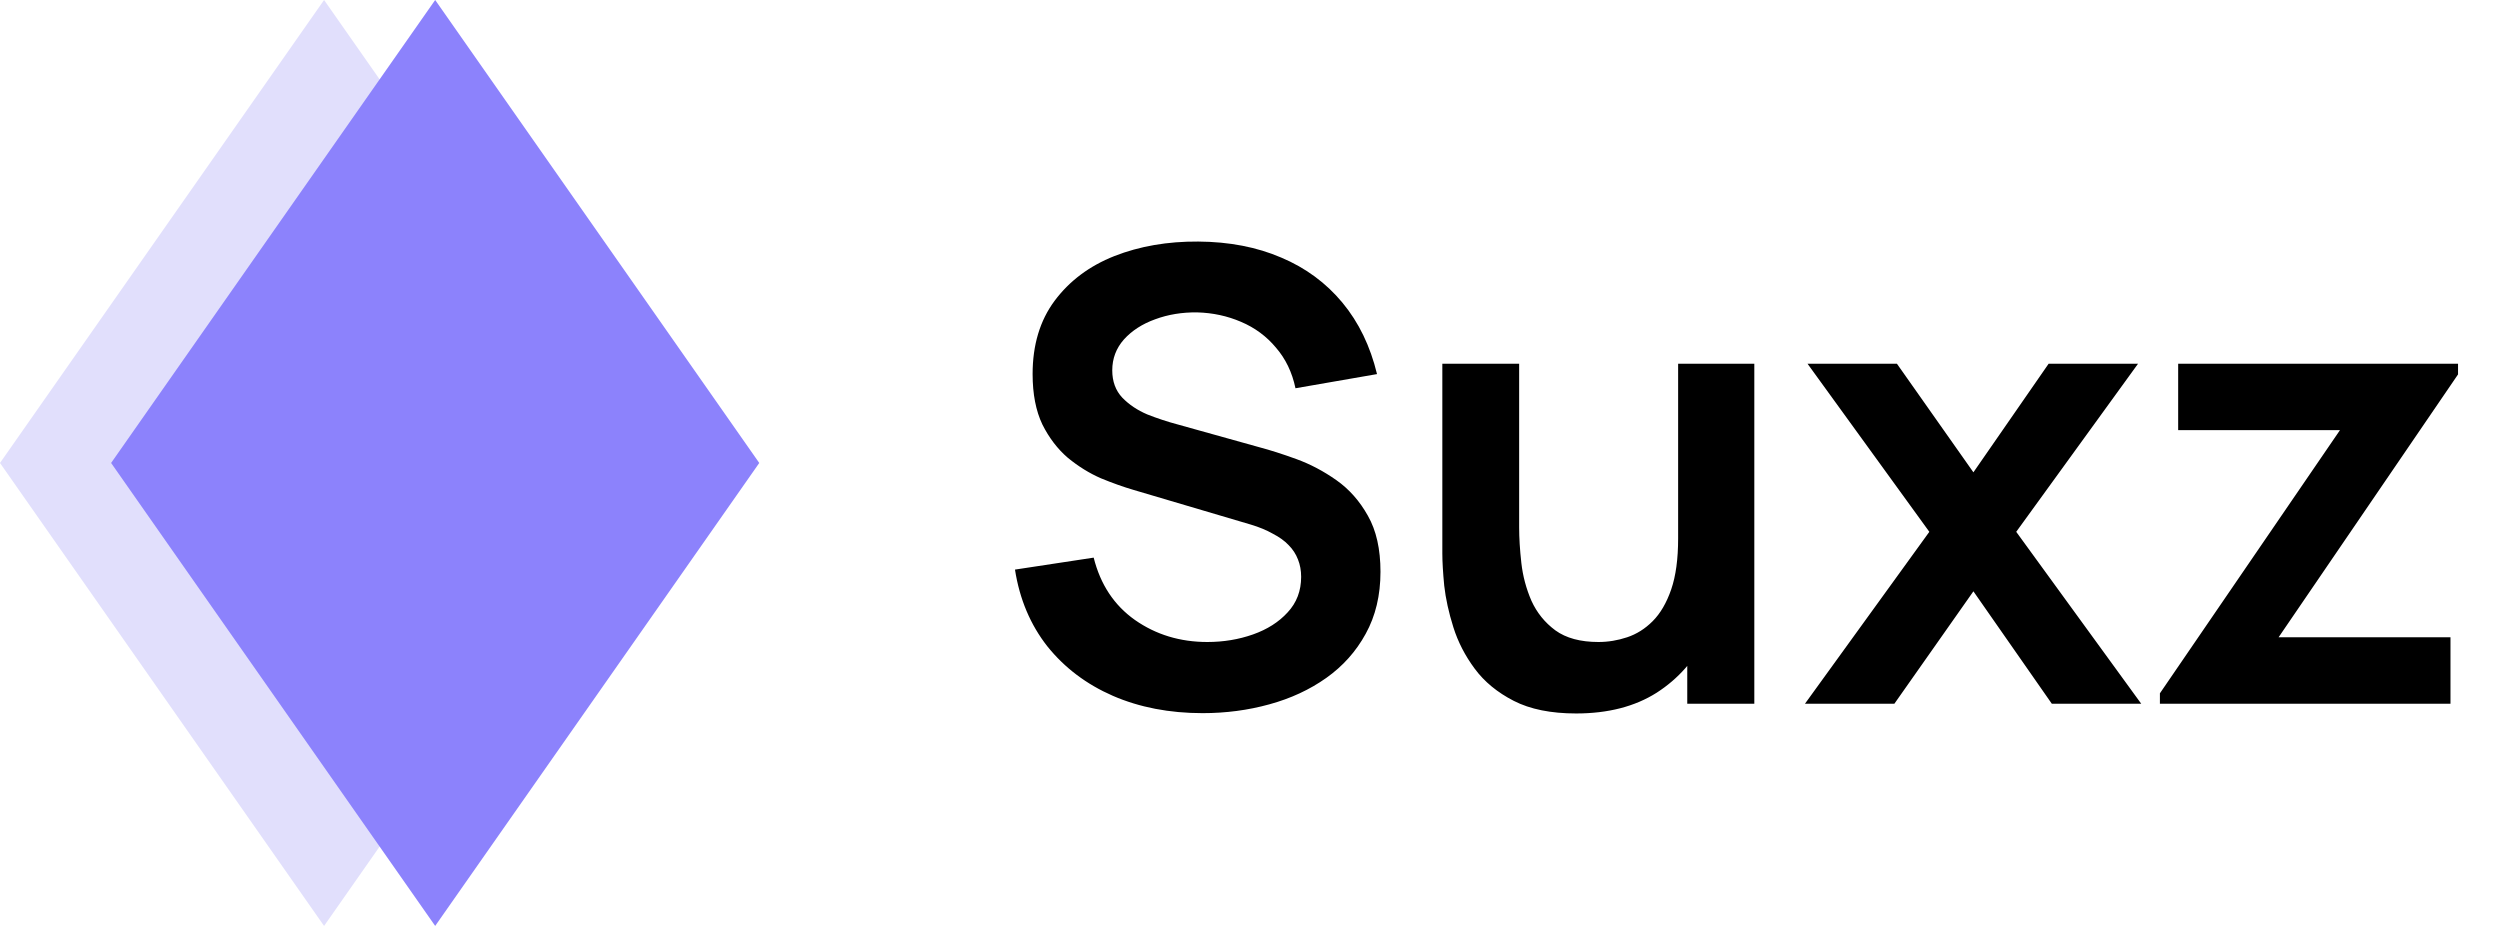
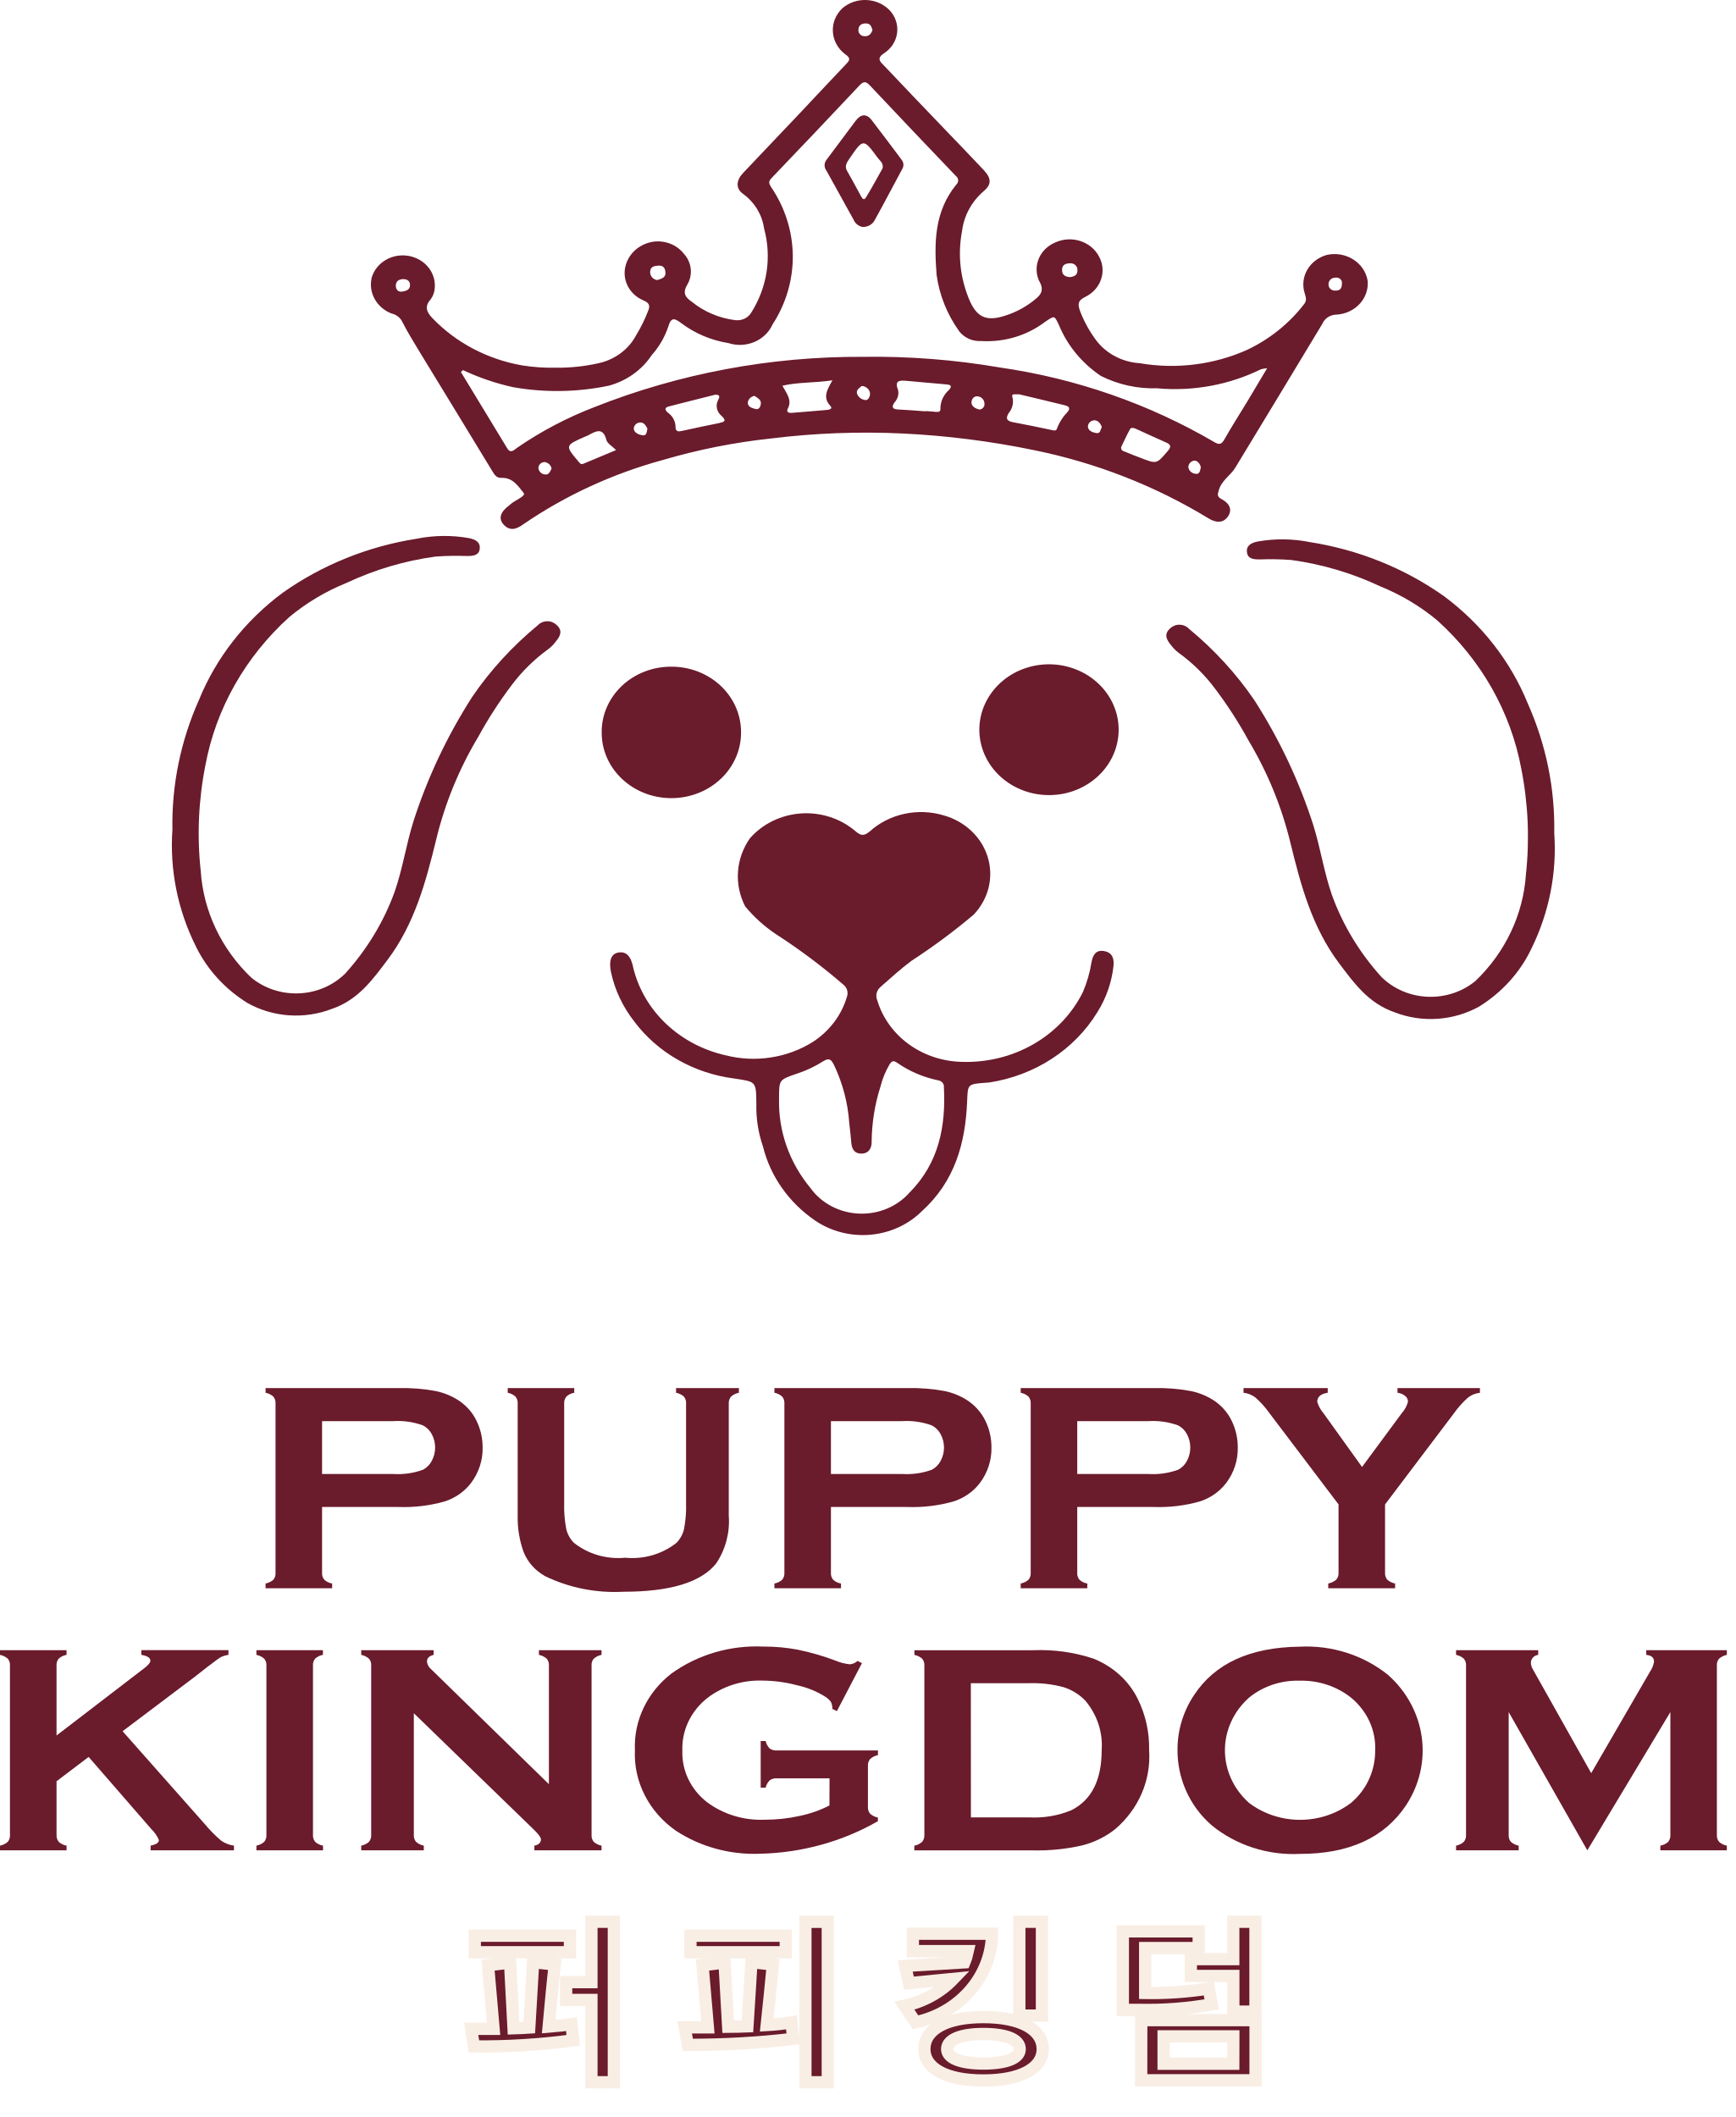
- <svg xmlns="http://www.w3.org/2000/svg" width="135" height="50" viewBox="0 0 135 50" fill="none">
-   <path d="M64.941 38.51C63.15 38.51 61.535 38.198 60.096 37.575C58.668 36.952 57.489 36.062 56.56 34.906C55.642 33.739 55.058 32.356 54.809 30.758L59.059 30.112C59.422 31.563 60.164 32.685 61.286 33.478C62.419 34.271 63.723 34.668 65.196 34.668C66.069 34.668 66.89 34.532 67.661 34.26C68.432 33.988 69.055 33.591 69.531 33.07C70.018 32.549 70.262 31.908 70.262 31.149C70.262 30.809 70.205 30.497 70.092 30.214C69.979 29.919 69.809 29.659 69.582 29.432C69.367 29.205 69.083 29.001 68.732 28.82C68.392 28.627 67.995 28.463 67.542 28.327L61.218 26.457C60.674 26.298 60.085 26.089 59.45 25.828C58.827 25.556 58.232 25.188 57.665 24.723C57.11 24.247 56.651 23.646 56.288 22.921C55.937 22.184 55.761 21.278 55.761 20.201C55.761 18.626 56.158 17.305 56.951 16.24C57.756 15.163 58.832 14.359 60.181 13.826C61.541 13.293 63.048 13.033 64.703 13.044C66.38 13.055 67.876 13.344 69.191 13.911C70.506 14.466 71.605 15.277 72.489 16.342C73.373 17.407 73.996 18.694 74.359 20.201L69.956 20.966C69.775 20.105 69.423 19.374 68.902 18.773C68.392 18.161 67.763 17.696 67.015 17.379C66.278 17.062 65.491 16.892 64.652 16.869C63.836 16.858 63.077 16.982 62.374 17.243C61.683 17.492 61.122 17.855 60.691 18.331C60.272 18.807 60.062 19.362 60.062 19.997C60.062 20.598 60.243 21.091 60.606 21.476C60.969 21.85 61.416 22.15 61.949 22.377C62.493 22.592 63.043 22.774 63.598 22.921L67.984 24.145C68.585 24.304 69.259 24.519 70.007 24.791C70.755 25.063 71.475 25.443 72.166 25.93C72.857 26.417 73.424 27.058 73.866 27.851C74.319 28.644 74.546 29.653 74.546 30.877C74.546 32.146 74.28 33.263 73.747 34.226C73.226 35.178 72.517 35.971 71.622 36.606C70.727 37.241 69.701 37.717 68.545 38.034C67.4 38.351 66.199 38.51 64.941 38.51ZM85.111 38.527C83.751 38.527 82.629 38.3 81.745 37.847C80.861 37.394 80.158 36.816 79.637 36.113C79.115 35.41 78.73 34.662 78.481 33.869C78.231 33.076 78.067 32.328 77.988 31.625C77.92 30.911 77.886 30.333 77.886 29.891V19.64H82.034V28.48C82.034 29.047 82.073 29.687 82.153 30.401C82.232 31.104 82.413 31.784 82.697 32.441C82.991 33.087 83.422 33.62 83.989 34.039C84.567 34.458 85.343 34.668 86.318 34.668C86.839 34.668 87.355 34.583 87.865 34.413C88.375 34.243 88.834 33.954 89.242 33.546C89.661 33.127 89.995 32.554 90.245 31.829C90.494 31.104 90.619 30.186 90.619 29.075L93.05 30.112C93.05 31.676 92.744 33.093 92.132 34.362C91.531 35.631 90.641 36.646 89.463 37.405C88.284 38.153 86.833 38.527 85.111 38.527ZM91.112 38V32.305H90.619V19.64H94.733V38H91.112ZM97.469 38L104.184 28.718L97.605 19.64H102.433L106.564 25.505L110.627 19.64H115.455L108.876 28.718L115.625 38H110.797L106.564 31.931L102.297 38H97.469ZM116.635 38V37.439L126.359 23.227H117.621V19.64H132.734V20.218L123.044 34.413H132.326V38H116.635Z" fill="black" />
-   <path d="M35 25L17.5 50L0 25L17.5 0" fill="#E1DFFC" />
-   <path d="M41 25L23.5 50L6 25L23.5 0" fill="#8C82FC" />
+ <svg xmlns="http://www.w3.org/2000/svg" width="50" height="61" viewBox="0 0 50 61" fill="none">
+   <path d="M4.968 23.905C4.888 25.053 5.116 26.201 5.631 27.244C5.954 27.919 6.474 28.494 7.132 28.902C7.497 29.106 7.907 29.227 8.331 29.256C8.755 29.284 9.179 29.22 9.572 29.067C10.32 28.808 10.733 28.233 11.162 27.663C11.949 26.617 12.269 25.412 12.569 24.188C12.819 23.151 13.227 22.154 13.782 21.228C14.063 20.714 14.382 20.219 14.738 19.748C15.032 19.354 15.387 19.003 15.792 18.709C15.879 18.644 15.954 18.568 16.017 18.482C16.144 18.329 16.222 18.17 16.035 18.006C16 17.972 15.957 17.945 15.91 17.926C15.863 17.908 15.812 17.899 15.76 17.901C15.709 17.902 15.659 17.913 15.613 17.934C15.566 17.954 15.525 17.984 15.492 18.02C14.765 18.619 14.131 19.311 13.609 20.075C12.886 21.202 12.316 22.409 11.912 23.669C11.703 24.335 11.603 25.027 11.373 25.691C11.06 26.556 10.575 27.358 9.945 28.054C9.596 28.398 9.12 28.602 8.615 28.623C8.111 28.644 7.617 28.481 7.238 28.168C6.376 27.343 5.86 26.253 5.784 25.099C5.673 24.081 5.719 23.053 5.919 22.047C6.222 20.418 7.07 18.922 8.34 17.776C8.831 17.369 9.387 17.037 9.989 16.794C10.792 16.416 11.654 16.16 12.542 16.038C12.845 16.015 13.149 16.01 13.452 16.021C13.624 16.021 13.798 16.011 13.822 15.816C13.845 15.621 13.702 15.544 13.511 15.505C13.013 15.417 12.502 15.423 12.006 15.523C10.606 15.742 9.282 16.276 8.148 17.078C7.06 17.886 6.225 18.955 5.731 20.172C5.204 21.354 4.944 22.625 4.968 23.907" fill="#6A1B2C" />
+   <path d="M44.783 24.005C44.864 25.152 44.635 26.301 44.12 27.345C43.797 28.02 43.277 28.595 42.62 29.003C42.254 29.206 41.844 29.327 41.42 29.356C40.996 29.385 40.572 29.32 40.179 29.167C39.431 28.908 39.018 28.333 38.589 27.763C37.802 26.717 37.482 25.513 37.182 24.288C36.932 23.252 36.524 22.255 35.969 21.328C35.688 20.814 35.369 20.319 35.013 19.848C34.72 19.453 34.365 19.103 33.959 18.809C33.873 18.744 33.798 18.667 33.735 18.582C33.609 18.43 33.53 18.27 33.717 18.106C33.752 18.072 33.795 18.045 33.843 18.026C33.89 18.008 33.941 17.999 33.992 18.001C34.043 18.002 34.093 18.013 34.139 18.034C34.185 18.055 34.227 18.084 34.26 18.12C34.986 18.719 35.619 19.41 36.141 20.173C36.864 21.3 37.434 22.508 37.838 23.767C38.047 24.433 38.147 25.125 38.377 25.788C38.69 26.654 39.175 27.456 39.806 28.153C40.154 28.496 40.631 28.7 41.135 28.721C41.64 28.742 42.133 28.579 42.513 28.266C43.374 27.44 43.89 26.351 43.967 25.197C44.077 24.179 44.032 23.151 43.832 22.145C43.529 20.516 42.681 19.02 41.411 17.875C40.92 17.467 40.364 17.135 39.762 16.892C38.959 16.514 38.097 16.258 37.209 16.136C36.906 16.113 36.602 16.108 36.299 16.119C36.127 16.119 35.953 16.109 35.929 15.914C35.905 15.72 36.049 15.642 36.239 15.603C36.737 15.515 37.249 15.521 37.745 15.621C39.145 15.84 40.469 16.374 41.603 17.176C42.691 17.984 43.526 19.053 44.02 20.27C44.547 21.452 44.807 22.723 44.783 24.005Z" fill="#6A1B2C" />
+   <path d="M30.188 22.91C29.92 22.906 29.655 22.851 29.41 22.748C29.166 22.646 28.945 22.499 28.762 22.316C28.578 22.132 28.436 21.916 28.343 21.68C28.25 21.444 28.208 21.193 28.22 20.942C28.232 20.69 28.297 20.444 28.413 20.216C28.528 19.989 28.69 19.786 28.89 19.619C29.09 19.451 29.324 19.323 29.578 19.242C29.831 19.161 30.1 19.128 30.367 19.146C30.889 19.181 31.376 19.406 31.724 19.773C32.072 20.14 32.254 20.619 32.23 21.11C32.207 21.601 31.98 22.064 31.599 22.4C31.217 22.737 30.711 22.92 30.188 22.91Z" fill="#6A1B2C" />
+   <path d="M19.325 19.21C19.589 19.207 19.851 19.253 20.096 19.345C20.34 19.438 20.564 19.575 20.752 19.748C20.94 19.922 21.09 20.129 21.193 20.357C21.296 20.586 21.35 20.831 21.352 21.079C21.357 21.328 21.308 21.577 21.21 21.809C21.112 22.041 20.966 22.253 20.78 22.431C20.593 22.61 20.372 22.752 20.127 22.849C19.881 22.947 19.618 22.997 19.352 22.998C19.086 22.999 18.822 22.951 18.576 22.855C18.331 22.76 18.107 22.619 17.92 22.442C17.732 22.265 17.584 22.054 17.484 21.823C17.384 21.591 17.334 21.343 17.337 21.093C17.335 20.596 17.543 20.119 17.916 19.765C18.288 19.412 18.795 19.212 19.325 19.21Z" fill="#6A1B2C" />
+   <path d="M31.811 27.404C31.567 27.364 31.491 27.526 31.451 27.719C31.405 28.016 31.321 28.307 31.202 28.586C30.893 29.21 30.395 29.734 29.769 30.092C29.144 30.45 28.419 30.625 27.687 30.596C27.137 30.579 26.606 30.398 26.172 30.079C25.739 29.76 25.425 29.319 25.276 28.821C25.248 28.755 25.243 28.683 25.26 28.614C25.278 28.545 25.317 28.482 25.374 28.435C25.665 28.182 25.945 27.921 26.258 27.689C26.886 27.28 27.486 26.835 28.055 26.355C28.265 26.134 28.413 25.866 28.485 25.577C28.556 25.288 28.548 24.986 28.461 24.701C28.375 24.415 28.213 24.155 27.99 23.944C27.768 23.733 27.492 23.578 27.189 23.494C26.822 23.384 26.431 23.369 26.056 23.451C25.681 23.532 25.336 23.708 25.059 23.958C24.88 24.108 24.79 24.071 24.64 23.943C24.428 23.764 24.181 23.626 23.911 23.54C23.642 23.453 23.357 23.419 23.073 23.439C22.789 23.46 22.512 23.534 22.26 23.658C22.007 23.781 21.784 23.952 21.604 24.159C21.405 24.447 21.287 24.778 21.264 25.12C21.24 25.463 21.311 25.805 21.47 26.115C21.72 26.419 22.015 26.687 22.348 26.911C23.034 27.354 23.686 27.841 24.299 28.371C24.352 28.413 24.391 28.469 24.409 28.532C24.427 28.595 24.425 28.662 24.402 28.724C24.247 29.252 23.899 29.713 23.418 30.024C23.054 30.252 22.642 30.404 22.209 30.47C21.777 30.537 21.335 30.516 20.913 30.409C20.265 30.264 19.674 29.953 19.203 29.511C18.733 29.069 18.403 28.513 18.251 27.905C18.184 27.551 18.045 27.406 17.816 27.447C17.609 27.484 17.535 27.681 17.607 28.023C17.718 28.53 17.944 29.009 18.27 29.427C18.602 29.872 19.029 30.249 19.524 30.532C20.019 30.816 20.57 31 21.144 31.075C21.784 31.172 21.788 31.143 21.793 31.816C21.784 32.23 21.848 32.642 21.984 33.036C22.195 33.892 22.727 34.648 23.482 35.167C23.942 35.481 24.508 35.627 25.074 35.579C25.64 35.53 26.168 35.29 26.56 34.902C27.512 34.043 27.817 32.935 27.866 31.743C27.886 31.237 27.872 31.237 28.413 31.198C28.443 31.197 28.473 31.195 28.503 31.191C29.15 31.092 29.765 30.86 30.304 30.509C30.843 30.159 31.292 29.701 31.618 29.167C31.874 28.76 32.032 28.305 32.083 27.835C32.105 27.633 32.059 27.445 31.811 27.405M26.213 34.355C26.037 34.558 25.813 34.719 25.559 34.825C25.305 34.932 25.028 34.981 24.749 34.969C24.471 34.957 24.2 34.884 23.957 34.756C23.715 34.628 23.507 34.449 23.352 34.232C22.745 33.501 22.426 32.596 22.447 31.669V31.641C22.447 31.104 22.449 31.114 22.978 30.931C23.234 30.847 23.477 30.732 23.702 30.59C23.897 30.464 23.951 30.533 24.031 30.688C24.282 31.216 24.431 31.783 24.47 32.36C24.49 32.548 24.515 32.737 24.529 32.926C24.543 33.116 24.629 33.251 24.836 33.24C25.044 33.23 25.119 33.069 25.115 32.896C25.12 32.356 25.206 31.819 25.371 31.302C25.427 31.082 25.514 30.87 25.63 30.672C25.697 30.563 25.748 30.55 25.86 30.63C26.209 30.872 26.609 31.042 27.032 31.129C27.082 31.136 27.127 31.161 27.158 31.198C27.189 31.236 27.203 31.283 27.197 31.331C27.255 32.449 27.055 33.505 26.213 34.357" fill="#6A1B2C" />
+   <path d="M39.404 8.077C39.382 7.955 39.334 7.839 39.263 7.735C39.191 7.631 39.098 7.542 38.989 7.474C38.879 7.405 38.756 7.358 38.627 7.336C38.497 7.314 38.364 7.316 38.236 7.344C37.996 7.409 37.794 7.56 37.672 7.764C37.551 7.968 37.52 8.209 37.588 8.435C37.62 8.548 37.665 8.651 37.58 8.757C37.154 9.314 36.593 9.766 35.943 10.077C34.979 10.51 33.894 10.646 32.843 10.466C32.602 10.451 32.367 10.388 32.154 10.279C31.941 10.171 31.755 10.021 31.61 9.839C31.405 9.572 31.241 9.279 31.122 8.969C31.053 8.771 31.042 8.663 31.284 8.548C31.496 8.441 31.656 8.26 31.727 8.044C31.799 7.829 31.778 7.595 31.668 7.394C31.559 7.184 31.366 7.023 31.131 6.946C30.896 6.869 30.638 6.882 30.414 6.983C30.198 7.071 30.027 7.234 29.937 7.437C29.847 7.641 29.845 7.87 29.931 8.075C30.127 8.403 29.953 8.53 29.739 8.695C29.519 8.862 29.27 8.993 29.004 9.082C28.454 9.27 28.173 9.167 27.953 8.693C27.669 8.05 27.588 7.344 27.72 6.659C27.773 6.216 27.997 5.805 28.348 5.504C28.579 5.31 28.564 5.133 28.337 4.892C27.953 4.482 27.561 4.08 27.173 3.674C26.61 3.085 26.044 2.498 25.486 1.905C25.387 1.799 25.229 1.696 25.469 1.537C25.574 1.469 25.663 1.381 25.729 1.278C25.795 1.175 25.836 1.059 25.85 0.94C25.864 0.821 25.85 0.7 25.81 0.586C25.77 0.471 25.704 0.367 25.617 0.279C25.441 0.106 25.2 0.006 24.946 0C24.692 -0.006 24.446 0.083 24.262 0.247C24.171 0.336 24.101 0.441 24.055 0.556C24.01 0.671 23.99 0.794 23.998 0.917C24.005 1.04 24.04 1.16 24.099 1.269C24.158 1.379 24.241 1.476 24.342 1.554C24.543 1.69 24.469 1.752 24.359 1.868C23.9 2.351 23.445 2.838 22.987 3.324C22.461 3.88 21.932 4.432 21.407 4.989C21.21 5.198 21.193 5.436 21.411 5.587C21.744 5.831 21.96 6.188 22.015 6.581C22.127 6.99 22.151 7.415 22.088 7.833C22.024 8.25 21.872 8.652 21.642 9.014C21.596 9.088 21.529 9.147 21.447 9.185C21.365 9.222 21.274 9.236 21.183 9.225C20.723 9.167 20.29 8.984 19.938 8.699C19.752 8.572 19.658 8.449 19.799 8.209C19.884 8.068 19.92 7.905 19.902 7.743C19.884 7.581 19.814 7.428 19.7 7.306C19.6 7.18 19.466 7.082 19.312 7.022C19.158 6.962 18.989 6.942 18.824 6.964C18.635 6.993 18.458 7.073 18.317 7.194C18.175 7.316 18.075 7.474 18.027 7.649C17.972 7.846 17.993 8.055 18.086 8.239C18.179 8.423 18.338 8.57 18.535 8.654C18.737 8.734 18.724 8.836 18.677 8.952C18.583 9.199 18.465 9.438 18.326 9.665C18.219 9.867 18.065 10.044 17.875 10.183C17.686 10.322 17.466 10.42 17.231 10.469C16.837 10.557 16.433 10.599 16.028 10.595C15.697 10.603 15.366 10.58 15.04 10.528C14.046 10.353 13.14 9.876 12.463 9.171C12.3 9.002 12.219 8.84 12.404 8.632C12.468 8.547 12.509 8.448 12.522 8.345C12.553 8.126 12.495 7.904 12.359 7.724C12.223 7.544 12.018 7.42 11.788 7.376C11.558 7.332 11.318 7.372 11.118 7.488C10.918 7.604 10.772 7.787 10.71 8C10.661 8.207 10.69 8.424 10.794 8.613C10.897 8.801 11.069 8.95 11.277 9.032C11.346 9.046 11.411 9.076 11.465 9.118C11.52 9.16 11.563 9.213 11.592 9.274C11.729 9.542 11.884 9.801 12.041 10.058C12.756 11.233 13.478 12.406 14.189 13.582C14.252 13.686 14.309 13.775 14.45 13.77C14.781 13.756 14.936 14.019 15.088 14.204C15.16 14.292 14.856 14.407 14.728 14.514C14.706 14.532 14.684 14.553 14.661 14.571C14.415 14.755 14.359 14.945 14.506 15.11C14.702 15.331 14.906 15.232 15.087 15.101C16.297 14.274 17.651 13.65 19.089 13.257C20.11 12.956 21.159 12.747 22.222 12.634C23.477 12.479 24.745 12.431 26.009 12.491C27.281 12.552 28.546 12.713 29.79 12.97C31.575 13.332 33.276 13.996 34.809 14.929C35.011 15.056 35.223 15.092 35.371 14.896C35.528 14.688 35.416 14.495 35.198 14.382C35.053 14.305 35.086 14.241 35.121 14.116C35.2 13.842 35.458 13.699 35.595 13.472C36.432 12.095 37.266 10.716 38.098 9.336C38.131 9.256 38.189 9.187 38.264 9.138C38.34 9.09 38.43 9.064 38.522 9.065C38.649 9.056 38.773 9.024 38.887 8.969C39.001 8.915 39.102 8.839 39.185 8.747C39.267 8.656 39.329 8.549 39.367 8.434C39.405 8.32 39.418 8.199 39.405 8.079M11.588 8.402C11.469 8.421 11.402 8.338 11.405 8.228C11.407 8.101 11.491 8.043 11.634 8.042C11.736 8.051 11.814 8.093 11.814 8.215C11.814 8.357 11.69 8.386 11.589 8.402M30.813 7.588C30.843 7.583 30.874 7.585 30.903 7.594C30.932 7.602 30.959 7.616 30.982 7.636C31.004 7.656 31.021 7.68 31.032 7.706C31.043 7.733 31.047 7.762 31.044 7.791C31.051 7.923 30.955 7.969 30.83 7.985C30.695 7.975 30.6 7.925 30.602 7.778C30.602 7.646 30.681 7.593 30.813 7.588ZM24.957 0.675C25.092 0.678 25.106 0.776 25.14 0.863C25.101 0.969 25.044 1.053 24.908 1.043C24.883 1.043 24.858 1.037 24.835 1.027C24.812 1.016 24.792 1.002 24.776 0.984C24.759 0.965 24.747 0.944 24.74 0.921C24.733 0.898 24.731 0.874 24.735 0.851C24.74 0.729 24.825 0.671 24.957 0.675ZM18.98 7.654C19.13 7.646 19.166 7.747 19.174 7.854C19.184 8.002 19.056 8.032 18.937 8.071C18.878 8.062 18.824 8.033 18.786 7.989C18.749 7.945 18.73 7.89 18.733 7.834C18.736 7.677 18.856 7.66 18.98 7.654ZM15.718 13.672C15.662 13.671 15.609 13.648 15.571 13.61C15.533 13.572 15.512 13.522 15.513 13.469C15.518 13.426 15.54 13.387 15.574 13.358C15.608 13.329 15.653 13.314 15.699 13.314C15.748 13.323 15.793 13.346 15.828 13.379C15.862 13.413 15.885 13.456 15.893 13.502C15.854 13.582 15.814 13.684 15.718 13.671M16.811 13.362C16.736 13.393 16.709 13.347 16.669 13.301C16.277 12.837 16.276 12.837 16.864 12.579C16.891 12.566 16.921 12.558 16.946 12.544C17.171 12.42 17.376 12.305 17.473 12.678C17.5 12.781 17.641 12.857 17.752 12.968C17.426 13.105 17.119 13.233 16.811 13.362ZM18.505 12.542C18.401 12.523 18.278 12.472 18.262 12.363C18.259 12.316 18.277 12.269 18.31 12.234C18.344 12.198 18.391 12.177 18.442 12.173C18.566 12.167 18.611 12.277 18.655 12.349C18.631 12.454 18.634 12.567 18.505 12.542ZM20.741 12.186C20.386 12.255 20.034 12.335 19.681 12.41C19.566 12.435 19.457 12.463 19.464 12.284C19.461 12.207 19.44 12.133 19.402 12.065C19.365 11.997 19.311 11.938 19.246 11.892C19.157 11.816 19.136 11.747 19.272 11.711C19.718 11.595 20.166 11.485 20.604 11.374C20.76 11.362 20.732 11.454 20.696 11.519C20.653 11.595 20.639 11.684 20.657 11.768C20.675 11.853 20.723 11.93 20.794 11.986C20.901 12.095 20.926 12.147 20.741 12.183M21.774 11.786C21.676 11.761 21.538 11.727 21.547 11.597C21.553 11.55 21.576 11.506 21.611 11.471C21.646 11.437 21.692 11.415 21.742 11.407C21.828 11.472 21.941 11.516 21.922 11.645C21.91 11.723 21.867 11.81 21.774 11.786ZM23.926 11.697C24.006 11.781 23.89 11.806 23.827 11.812C23.487 11.844 23.145 11.868 22.805 11.897C22.709 11.905 22.655 11.857 22.696 11.781C22.834 11.525 22.659 11.332 22.543 11.114C23.011 11.006 23.473 11.037 23.986 10.958C23.822 11.243 23.703 11.46 23.926 11.696M24.942 11.528C24.882 11.523 24.826 11.501 24.781 11.465C24.736 11.429 24.704 11.38 24.69 11.326C24.672 11.234 24.767 11.169 24.833 11.121C24.892 11.125 24.948 11.148 24.992 11.187C25.035 11.225 25.062 11.277 25.068 11.332C25.075 11.407 25.026 11.534 24.942 11.528M27.346 11.233C27.268 11.301 27.206 11.384 27.163 11.476C27.12 11.567 27.097 11.666 27.097 11.766C27.107 11.862 27.049 11.876 26.965 11.868C26.865 11.857 26.764 11.851 26.663 11.844V11.852C26.401 11.833 26.14 11.81 25.878 11.799C25.698 11.792 25.692 11.714 25.77 11.6C25.817 11.551 25.851 11.492 25.87 11.428C25.888 11.364 25.89 11.297 25.875 11.232C25.763 10.955 25.93 10.957 26.132 10.975C26.514 11.009 26.896 11.045 27.276 11.077C27.417 11.089 27.428 11.137 27.344 11.235M28.225 11.802C28.115 11.777 28.006 11.72 27.993 11.617C27.983 11.538 28.034 11.418 28.151 11.419C28.206 11.42 28.259 11.441 28.298 11.478C28.338 11.514 28.361 11.563 28.364 11.615C28.368 11.636 28.368 11.657 28.364 11.678C28.36 11.699 28.351 11.719 28.337 11.736C28.325 11.754 28.308 11.769 28.289 11.78C28.269 11.791 28.248 11.799 28.225 11.802ZM30.767 11.862C30.631 12.001 30.526 12.163 30.458 12.34C30.435 12.429 30.368 12.405 30.29 12.388C29.931 12.309 29.567 12.238 29.204 12.169C29.027 12.136 28.957 12.076 29.063 11.904C29.117 11.841 29.154 11.768 29.173 11.689C29.192 11.611 29.192 11.53 29.173 11.451C29.128 11.32 29.259 11.374 29.36 11.36C29.782 11.461 30.236 11.568 30.69 11.68C30.792 11.705 30.85 11.755 30.767 11.862ZM31.589 12.479C31.486 12.463 31.359 12.415 31.346 12.301C31.345 12.253 31.362 12.207 31.395 12.172C31.429 12.136 31.476 12.114 31.526 12.11C31.636 12.107 31.709 12.202 31.747 12.302C31.707 12.379 31.709 12.5 31.588 12.479M33.649 12.993C33.325 13.372 33.335 13.377 32.858 13.191C32.719 13.137 32.579 13.087 32.444 13.027C32.388 13.001 32.297 12.999 32.302 12.888C32.383 12.722 32.463 12.539 32.561 12.364C32.591 12.31 32.671 12.33 32.727 12.355C33.014 12.485 33.299 12.618 33.588 12.745C33.73 12.807 33.762 12.861 33.649 12.993ZM34.468 13.654C34.412 13.653 34.359 13.633 34.317 13.599C34.275 13.564 34.248 13.517 34.24 13.466C34.239 13.418 34.256 13.372 34.289 13.336C34.321 13.3 34.367 13.277 34.417 13.271C34.502 13.271 34.578 13.365 34.6 13.46C34.582 13.547 34.572 13.662 34.468 13.654ZM35.919 11.601C35.706 11.954 35.481 12.302 35.279 12.66C35.198 12.805 35.129 12.825 34.986 12.737C33.103 11.636 31.003 10.905 28.811 10.589C27.507 10.365 26.183 10.262 24.858 10.282C22.21 10.268 19.585 10.759 17.144 11.724C16.344 12.03 15.588 12.427 14.892 12.908C14.824 12.957 14.712 13.08 14.618 12.923C14.171 12.189 13.725 11.454 13.28 10.719L13.339 10.664C13.796 10.879 14.278 11.044 14.776 11.155C15.692 11.318 16.634 11.303 17.544 11.113C18.055 10.974 18.493 10.662 18.774 10.238C18.995 9.99 19.16 9.703 19.261 9.394C19.342 9.117 19.457 9.184 19.628 9.31C20.022 9.608 20.491 9.806 20.989 9.886C21.234 9.965 21.501 9.953 21.736 9.854C21.971 9.754 22.158 9.575 22.258 9.351C22.647 8.754 22.849 8.067 22.843 7.367C22.836 6.667 22.62 5.983 22.22 5.393C22.149 5.281 22.138 5.229 22.232 5.13C23.082 4.243 23.927 3.353 24.768 2.458C24.893 2.325 24.962 2.353 25.07 2.468C25.891 3.339 26.714 4.207 27.541 5.07C27.56 5.084 27.576 5.102 27.588 5.123C27.599 5.143 27.606 5.165 27.608 5.188C27.609 5.211 27.606 5.234 27.597 5.256C27.589 5.278 27.576 5.297 27.558 5.314C26.916 6.096 26.915 7.005 26.987 7.923C27.067 8.506 27.291 9.063 27.642 9.551C27.713 9.642 27.809 9.716 27.919 9.764C28.029 9.812 28.149 9.834 28.271 9.827C28.934 9.866 29.59 9.67 30.107 9.278C30.393 9.084 30.377 9.084 30.514 9.372C30.756 9.957 31.174 10.464 31.717 10.831C32.215 11.082 32.775 11.206 33.341 11.189C34.373 11.282 35.412 11.092 36.331 10.641C36.39 10.625 36.45 10.614 36.511 10.609C36.295 10.97 36.11 11.286 35.92 11.6M38.486 8.373C38.458 8.377 38.43 8.374 38.403 8.365C38.377 8.357 38.353 8.342 38.333 8.324C38.313 8.305 38.298 8.282 38.289 8.258C38.28 8.233 38.277 8.206 38.28 8.18C38.28 8.156 38.286 8.132 38.296 8.11C38.306 8.088 38.32 8.068 38.339 8.051C38.357 8.035 38.379 8.022 38.402 8.013C38.426 8.004 38.452 8 38.477 8.001C38.519 7.993 38.562 8.002 38.597 8.024C38.632 8.047 38.656 8.081 38.665 8.12C38.675 8.321 38.609 8.373 38.485 8.373" fill="#6A1B2C" />
+   <path d="M25.128 3.473C24.966 3.262 24.802 3.283 24.651 3.485C24.367 3.865 24.086 4.244 23.803 4.62C23.773 4.665 23.757 4.717 23.759 4.769C23.761 4.822 23.779 4.873 23.812 4.916C24.074 5.39 24.337 5.865 24.6 6.34C24.621 6.39 24.656 6.435 24.7 6.47C24.745 6.505 24.798 6.529 24.854 6.54C24.928 6.542 25.001 6.525 25.064 6.488C25.127 6.452 25.177 6.399 25.207 6.336C25.477 5.851 25.732 5.359 25.996 4.871C26.021 4.83 26.033 4.783 26.03 4.735C26.027 4.688 26.009 4.642 25.979 4.604C25.696 4.226 25.414 3.848 25.125 3.473M24.946 5.697C24.888 5.789 24.839 5.71 24.804 5.645C24.673 5.401 24.54 5.159 24.404 4.918C24.328 4.784 24.402 4.679 24.472 4.576C24.876 3.985 24.876 3.985 25.295 4.555C25.35 4.63 25.451 4.682 25.434 4.842C25.287 5.102 25.127 5.405 24.946 5.697Z" fill="#6A1B2C" />
+   <path d="M13.658 58.967C13.63 58.796 13.597 58.63 13.575 58.459H14.222C14.172 57.846 14.111 57.239 14.061 56.626C14.272 56.605 14.482 56.574 14.697 56.548L14.797 58.443C14.957 58.438 15.111 58.432 15.25 58.422L15.361 56.538L15.985 56.605C15.919 57.196 15.864 57.799 15.809 58.396C16.068 58.376 16.284 58.35 16.467 58.324L16.516 58.791C15.57 58.919 14.614 58.978 13.658 58.967ZM13.68 55.775H16.422V56.253H13.68V55.775ZM17.041 60V57.628H16.312V57.114H17.041V55.374H17.688V59.999L17.041 60Z" fill="#6A1B2C" stroke="#F9EEE4" stroke-width="0.354" />
+   <path d="M19.817 58.921C19.784 58.749 19.756 58.589 19.727 58.417H20.396L20.241 56.621C20.451 56.605 20.666 56.574 20.877 56.548L20.982 58.401C21.175 58.401 21.364 58.391 21.535 58.386C21.573 57.768 21.617 57.155 21.651 56.538L22.27 56.605C22.215 57.187 22.154 57.768 22.093 58.35C22.332 58.337 22.57 58.311 22.806 58.272L22.856 58.749C21.848 58.868 20.833 58.925 19.817 58.921ZM19.894 55.775H22.641V56.253H19.894V55.775ZM23.206 55.375H23.852V60H23.206V55.375Z" fill="#6A1B2C" stroke="#F9EEE4" stroke-width="0.354" />
+   <path d="M26.379 58.272L26.059 57.794C26.603 57.68 27.095 57.41 27.468 57.021L26.191 57.145L26.081 56.647L27.787 56.543C27.83 56.439 27.863 56.331 27.887 56.221H26.302V55.718H28.585C28.577 56.315 28.355 56.891 27.954 57.355C27.554 57.818 26.999 58.141 26.379 58.272ZM28.331 59.948C27.258 59.948 26.634 59.595 26.634 59.045C26.634 58.479 27.258 58.121 28.331 58.121C29.414 58.121 30.044 58.479 30.044 59.045C30.044 59.595 29.414 59.948 28.331 59.948ZM27.291 59.043C27.291 59.303 27.684 59.459 28.331 59.459C29 59.459 29.381 59.303 29.381 59.043C29.381 58.769 29 58.608 28.331 58.608C27.684 58.609 27.291 58.77 27.291 59.043ZM29.37 55.374H30.022V58.078H29.37V55.374Z" fill="#6A1B2C" stroke="#F9EEE4" stroke-width="0.354" />
+   <path d="M32.833 57.914H32.352V55.651H34.539V56.133H32.997V57.426C33.612 57.436 34.226 57.393 34.832 57.296C34.854 57.447 34.882 57.597 34.915 57.753C34.229 57.875 33.531 57.929 32.833 57.914ZM32.883 58.209H36.177V59.943H32.881L32.883 58.209ZM35.536 58.676H33.528V59.465H35.534L35.536 58.676ZM35.536 57.965V56.937H34.312V56.45H35.534V55.374H36.175V57.965L35.536 57.965Z" fill="#6A1B2C" stroke="#F9EEE4" stroke-width="0.354" />
+   <path d="M9.28 43.423V45.324C9.276 45.395 9.299 45.465 9.346 45.52C9.408 45.577 9.486 45.614 9.57 45.628V45.764H7.652V45.628C7.736 45.612 7.814 45.574 7.876 45.519C7.922 45.463 7.944 45.394 7.939 45.324V40.44C7.944 40.369 7.922 40.298 7.876 40.242C7.814 40.186 7.736 40.148 7.652 40.131V39.996H11.485C11.842 39.989 12.199 40.017 12.549 40.081C12.8 40.132 13.036 40.231 13.244 40.372C13.455 40.52 13.622 40.714 13.73 40.939C13.847 41.18 13.907 41.442 13.906 41.708C13.914 42.073 13.797 42.431 13.573 42.73C13.384 42.978 13.117 43.166 12.81 43.264C12.38 43.385 11.933 43.439 11.485 43.423H9.28ZM9.28 42.472H11.328C11.62 42.491 11.914 42.449 12.187 42.35C12.298 42.291 12.386 42.202 12.441 42.094C12.505 41.975 12.538 41.843 12.538 41.71C12.538 41.576 12.505 41.444 12.441 41.325C12.386 41.218 12.297 41.13 12.187 41.072C11.914 40.972 11.62 40.93 11.328 40.949H9.28V42.472Z" fill="#6A1B2C" />
+   <path d="M20.998 40.44V43.672C21.035 44.154 20.91 44.634 20.639 45.045C20.207 45.592 19.315 45.865 17.962 45.865C17.184 45.907 16.409 45.754 15.716 45.421C15.426 45.263 15.204 45.015 15.087 44.72C14.966 44.383 14.908 44.028 14.916 43.672V40.44C14.921 40.369 14.899 40.298 14.853 40.241C14.791 40.186 14.713 40.148 14.629 40.131V39.996H16.546V40.131C16.461 40.146 16.383 40.183 16.321 40.239C16.274 40.297 16.251 40.368 16.256 40.44V43.317C16.249 43.564 16.269 43.811 16.315 44.054C16.349 44.204 16.425 44.342 16.535 44.454C16.738 44.615 16.973 44.737 17.227 44.811C17.48 44.885 17.747 44.91 18.012 44.885C18.277 44.91 18.545 44.886 18.8 44.812C19.054 44.737 19.291 44.616 19.494 44.454C19.602 44.341 19.677 44.203 19.71 44.054C19.756 43.811 19.776 43.564 19.768 43.317V40.44C19.774 40.369 19.751 40.298 19.705 40.241C19.642 40.186 19.565 40.148 19.48 40.131V39.996H21.29V40.131C21.205 40.148 21.128 40.186 21.065 40.241C21.018 40.298 20.994 40.368 20.998 40.44Z" fill="#6A1B2C" />
+   <path d="M23.942 43.423V45.324C23.937 45.395 23.961 45.465 24.007 45.52C24.069 45.577 24.147 45.614 24.232 45.628V45.764H22.314V45.628C22.398 45.612 22.476 45.574 22.538 45.519C22.583 45.463 22.605 45.394 22.601 45.324V40.44C22.606 40.369 22.584 40.298 22.538 40.242C22.476 40.186 22.398 40.148 22.314 40.131V39.996H26.147C26.504 39.989 26.861 40.017 27.211 40.081C27.462 40.132 27.698 40.231 27.906 40.372C28.116 40.52 28.284 40.715 28.392 40.939C28.509 41.18 28.569 41.442 28.567 41.708C28.575 42.073 28.459 42.431 28.235 42.73C28.046 42.979 27.779 43.166 27.471 43.264C27.042 43.385 26.594 43.439 26.146 43.423H23.942ZM23.942 42.472H25.989C26.282 42.491 26.575 42.449 26.849 42.35C26.959 42.291 27.048 42.202 27.103 42.094C27.167 41.975 27.2 41.843 27.2 41.71C27.2 41.576 27.167 41.444 27.103 41.325C27.048 41.218 26.959 41.13 26.849 41.072C26.575 40.972 26.282 40.93 25.989 40.949H23.942V42.472Z" fill="#6A1B2C" />
+   <path d="M31.039 43.423V45.324C31.034 45.395 31.057 45.465 31.104 45.52C31.166 45.577 31.244 45.614 31.329 45.628V45.764H29.41V45.628C29.494 45.612 29.572 45.574 29.635 45.519C29.68 45.463 29.702 45.394 29.698 45.324V40.44C29.703 40.369 29.68 40.298 29.635 40.242C29.572 40.186 29.494 40.148 29.41 40.131V39.996H33.244C33.601 39.989 33.958 40.017 34.308 40.081C34.559 40.132 34.795 40.231 35.003 40.372C35.214 40.52 35.381 40.715 35.489 40.939C35.606 41.18 35.666 41.442 35.664 41.708C35.672 42.073 35.556 42.431 35.332 42.73C35.143 42.978 34.876 43.166 34.568 43.264C34.139 43.385 33.691 43.439 33.243 43.423H31.039ZM31.039 42.472H33.086C33.379 42.491 33.672 42.449 33.946 42.35C34.056 42.291 34.145 42.202 34.2 42.094C34.264 41.975 34.296 41.843 34.296 41.71C34.296 41.576 34.264 41.444 34.2 41.325C34.144 41.218 34.056 41.13 33.946 41.072C33.672 40.972 33.379 40.93 33.086 40.949H31.039V42.472Z" fill="#6A1B2C" />
+   <path d="M39.908 43.349V45.32C39.903 45.391 39.926 45.462 39.973 45.519C40.036 45.574 40.114 45.612 40.198 45.628V45.764H38.271V45.628C38.356 45.611 38.435 45.573 38.5 45.519C38.549 45.463 38.573 45.392 38.568 45.32V43.349L36.583 40.727C36.467 40.562 36.331 40.41 36.179 40.273C36.08 40.195 35.959 40.145 35.83 40.131V39.996H38.256V40.131C38.054 40.163 37.954 40.25 37.954 40.393C37.99 40.515 38.053 40.629 38.138 40.727L39.245 42.27L40.384 40.727C40.473 40.629 40.536 40.514 40.569 40.389C40.569 40.358 40.562 40.327 40.548 40.298C40.534 40.269 40.513 40.243 40.487 40.223C40.425 40.173 40.349 40.141 40.267 40.132V39.997H42.642V40.132C42.514 40.146 42.393 40.195 42.294 40.273C42.142 40.41 42.006 40.562 41.89 40.727L39.908 43.349Z" fill="#6A1B2C" />
+   <path d="M2.554 50.625L1.629 51.326V52.872C1.624 52.944 1.647 53.016 1.694 53.073C1.756 53.129 1.834 53.166 1.918 53.181V53.316H0V53.181C0.084 53.164 0.162 53.126 0.225 53.071C0.27 53.014 0.293 52.943 0.287 52.872V47.988C0.292 47.919 0.27 47.849 0.225 47.794C0.162 47.739 0.084 47.701 0 47.684L0 47.549H1.917V47.684C1.832 47.698 1.754 47.736 1.692 47.792C1.647 47.848 1.624 47.918 1.629 47.988V50.007L4.158 48.067C4.275 47.977 4.333 47.905 4.333 47.852C4.333 47.77 4.247 47.714 4.072 47.683V47.548H6.583V47.683C6.505 47.695 6.429 47.718 6.359 47.751C6.314 47.776 6.183 47.872 5.967 48.038L5.621 48.309L3.532 49.884L5.9 52.559C6.043 52.732 6.202 52.892 6.374 53.039C6.482 53.114 6.608 53.163 6.741 53.18V53.315H4.34V53.18C4.499 53.149 4.579 53.096 4.579 53.02C4.529 52.903 4.456 52.797 4.363 52.707L2.554 50.625Z" fill="#6A1B2C" />
+   <path d="M7.676 52.873V47.988C7.681 47.919 7.658 47.849 7.613 47.794C7.55 47.739 7.473 47.701 7.388 47.684V47.549H9.305V47.684C9.221 47.698 9.143 47.736 9.081 47.792C9.035 47.848 9.013 47.918 9.018 47.988V52.873C9.012 52.945 9.036 53.016 9.083 53.073C9.145 53.129 9.223 53.167 9.308 53.181V53.316H7.388V53.181C7.472 53.165 7.55 53.127 7.613 53.071C7.659 53.014 7.681 52.944 7.676 52.873Z" fill="#6A1B2C" />
+   <path d="M11.924 49.366V52.873C11.919 52.944 11.941 53.014 11.987 53.071C12.049 53.127 12.127 53.165 12.211 53.181V53.316H10.408V53.181C10.492 53.165 10.569 53.127 10.632 53.071C10.678 53.014 10.7 52.944 10.695 52.873V47.988C10.7 47.919 10.677 47.849 10.632 47.794C10.569 47.739 10.492 47.701 10.408 47.684V47.549H12.495V47.684C12.366 47.715 12.302 47.78 12.302 47.878C12.312 47.965 12.357 48.046 12.428 48.103L15.816 51.41V47.988C15.821 47.919 15.799 47.849 15.753 47.794C15.69 47.739 15.613 47.701 15.528 47.684V47.549H17.332V47.684C17.248 47.7 17.171 47.739 17.108 47.794C17.062 47.849 17.04 47.919 17.045 47.988V52.873C17.039 52.944 17.062 53.014 17.108 53.071C17.171 53.127 17.248 53.165 17.332 53.181V53.316H15.397V53.181C15.524 53.156 15.586 53.095 15.586 52.999C15.586 52.943 15.513 52.845 15.366 52.704L11.924 49.366Z" fill="#6A1B2C" />
+   <path d="M23.902 51.241H22.385C22.31 51.236 22.235 51.257 22.176 51.3C22.118 51.36 22.078 51.432 22.061 51.511H21.918V50.167H22.062C22.078 50.247 22.118 50.321 22.177 50.381C22.237 50.423 22.311 50.444 22.386 50.438H25.297V50.573C25.213 50.59 25.135 50.628 25.073 50.683C25.026 50.74 25.003 50.81 25.008 50.882V52.062C25.003 52.133 25.025 52.204 25.07 52.261C25.133 52.317 25.211 52.355 25.295 52.371V52.477C24.272 53.063 23.103 53.387 21.904 53.414C21.039 53.45 20.186 53.217 19.476 52.752C19.092 52.484 18.783 52.133 18.577 51.728C18.37 51.322 18.273 50.876 18.294 50.427C18.276 50.008 18.362 49.591 18.545 49.209C18.727 48.826 19.002 48.489 19.346 48.222C20.105 47.675 21.046 47.4 22.001 47.445C22.334 47.443 22.667 47.474 22.993 47.536C23.355 47.611 23.709 47.713 24.053 47.842C24.191 47.902 24.338 47.94 24.489 47.956C24.573 47.948 24.65 47.913 24.71 47.858L24.836 47.922L24.114 49.304L23.983 49.241C23.986 49.172 23.972 49.104 23.943 49.041C23.9 48.982 23.845 48.931 23.781 48.891C23.536 48.736 23.263 48.625 22.976 48.562C22.65 48.474 22.312 48.428 21.973 48.425C21.393 48.405 20.825 48.585 20.376 48.931C20.143 49.116 19.957 49.349 19.833 49.611C19.709 49.874 19.651 50.159 19.661 50.446C19.651 50.725 19.709 51.003 19.83 51.258C19.951 51.513 20.132 51.739 20.359 51.919C20.834 52.278 21.433 52.461 22.042 52.434C22.38 52.434 22.716 52.397 23.045 52.324C23.343 52.262 23.63 52.161 23.899 52.024L23.902 51.241Z" fill="#6A1B2C" />
+   <path d="M26.634 52.873V47.994C26.64 47.923 26.617 47.852 26.572 47.795C26.509 47.74 26.431 47.702 26.347 47.685V47.55H29.773C30.361 47.526 30.948 47.607 31.503 47.791C32.067 48.015 32.523 48.427 32.781 48.949C33.01 49.413 33.122 49.92 33.11 50.431C33.139 50.855 33.067 51.279 32.898 51.673C32.729 52.067 32.467 52.419 32.133 52.705C31.854 52.927 31.527 53.088 31.174 53.176C30.715 53.28 30.245 53.328 29.773 53.318H26.345V53.182C26.429 53.166 26.507 53.128 26.569 53.072C26.616 53.016 26.639 52.944 26.634 52.873ZM27.975 52.367H29.66C30.076 52.389 30.492 52.318 30.873 52.159C31.453 51.864 31.743 51.288 31.743 50.43C31.78 49.918 31.613 49.41 31.275 49.007C31.105 48.827 30.888 48.692 30.646 48.615C30.325 48.529 29.992 48.49 29.659 48.5H27.973L27.975 52.367Z" fill="#6A1B2C" />
+   <path d="M37.448 47.448C38.377 47.401 39.29 47.693 39.996 48.263C40.529 48.737 40.871 49.37 40.965 50.053C41.06 50.737 40.9 51.43 40.514 52.017C39.892 52.952 38.873 53.419 37.457 53.419C36.531 53.465 35.623 53.172 34.922 52.603C34.587 52.314 34.326 51.957 34.158 51.56C34.005 51.202 33.927 50.818 33.928 50.432C33.923 49.873 34.087 49.323 34.401 48.848C35.002 47.931 36.018 47.465 37.448 47.448ZM37.452 48.428C36.916 48.411 36.393 48.586 35.988 48.917C35.769 49.113 35.594 49.347 35.475 49.608C35.356 49.869 35.294 50.149 35.294 50.433C35.294 50.716 35.356 50.997 35.475 51.258C35.594 51.518 35.769 51.753 35.988 51.948C36.404 52.265 36.923 52.437 37.459 52.437C37.994 52.437 38.513 52.265 38.929 51.948C39.162 51.751 39.344 51.507 39.461 51.234C39.568 50.988 39.623 50.724 39.623 50.458C39.638 50.169 39.584 49.88 39.464 49.613C39.343 49.346 39.161 49.109 38.929 48.917C38.517 48.59 37.992 48.416 37.452 48.428Z" fill="#6A1B2C" />
+   <path d="M45.736 53.316L43.47 49.332V52.873C43.465 52.944 43.487 53.014 43.533 53.071C43.596 53.127 43.674 53.165 43.758 53.181V53.316H41.954V53.181C42.038 53.165 42.116 53.127 42.178 53.071C42.224 53.014 42.247 52.944 42.241 52.873V47.988C42.246 47.919 42.224 47.849 42.178 47.794C42.116 47.739 42.038 47.701 41.954 47.684V47.549H44.321V47.684C44.262 47.691 44.207 47.719 44.168 47.762C44.129 47.805 44.108 47.86 44.11 47.917C44.114 47.985 44.135 48.052 44.173 48.111L45.848 51.092L47.546 48.162C47.605 48.076 47.643 47.979 47.658 47.878C47.658 47.763 47.584 47.699 47.434 47.684V47.549H49.756V47.684C49.672 47.701 49.595 47.739 49.532 47.794C49.486 47.849 49.464 47.919 49.469 47.988V52.873C49.464 52.944 49.486 53.014 49.532 53.071C49.595 53.127 49.672 53.165 49.756 53.181V53.316H47.84V53.181C47.924 53.166 48.002 53.129 48.065 53.073C48.111 53.016 48.134 52.945 48.129 52.873V49.332L45.736 53.316Z" fill="#6A1B2C" />
</svg>
